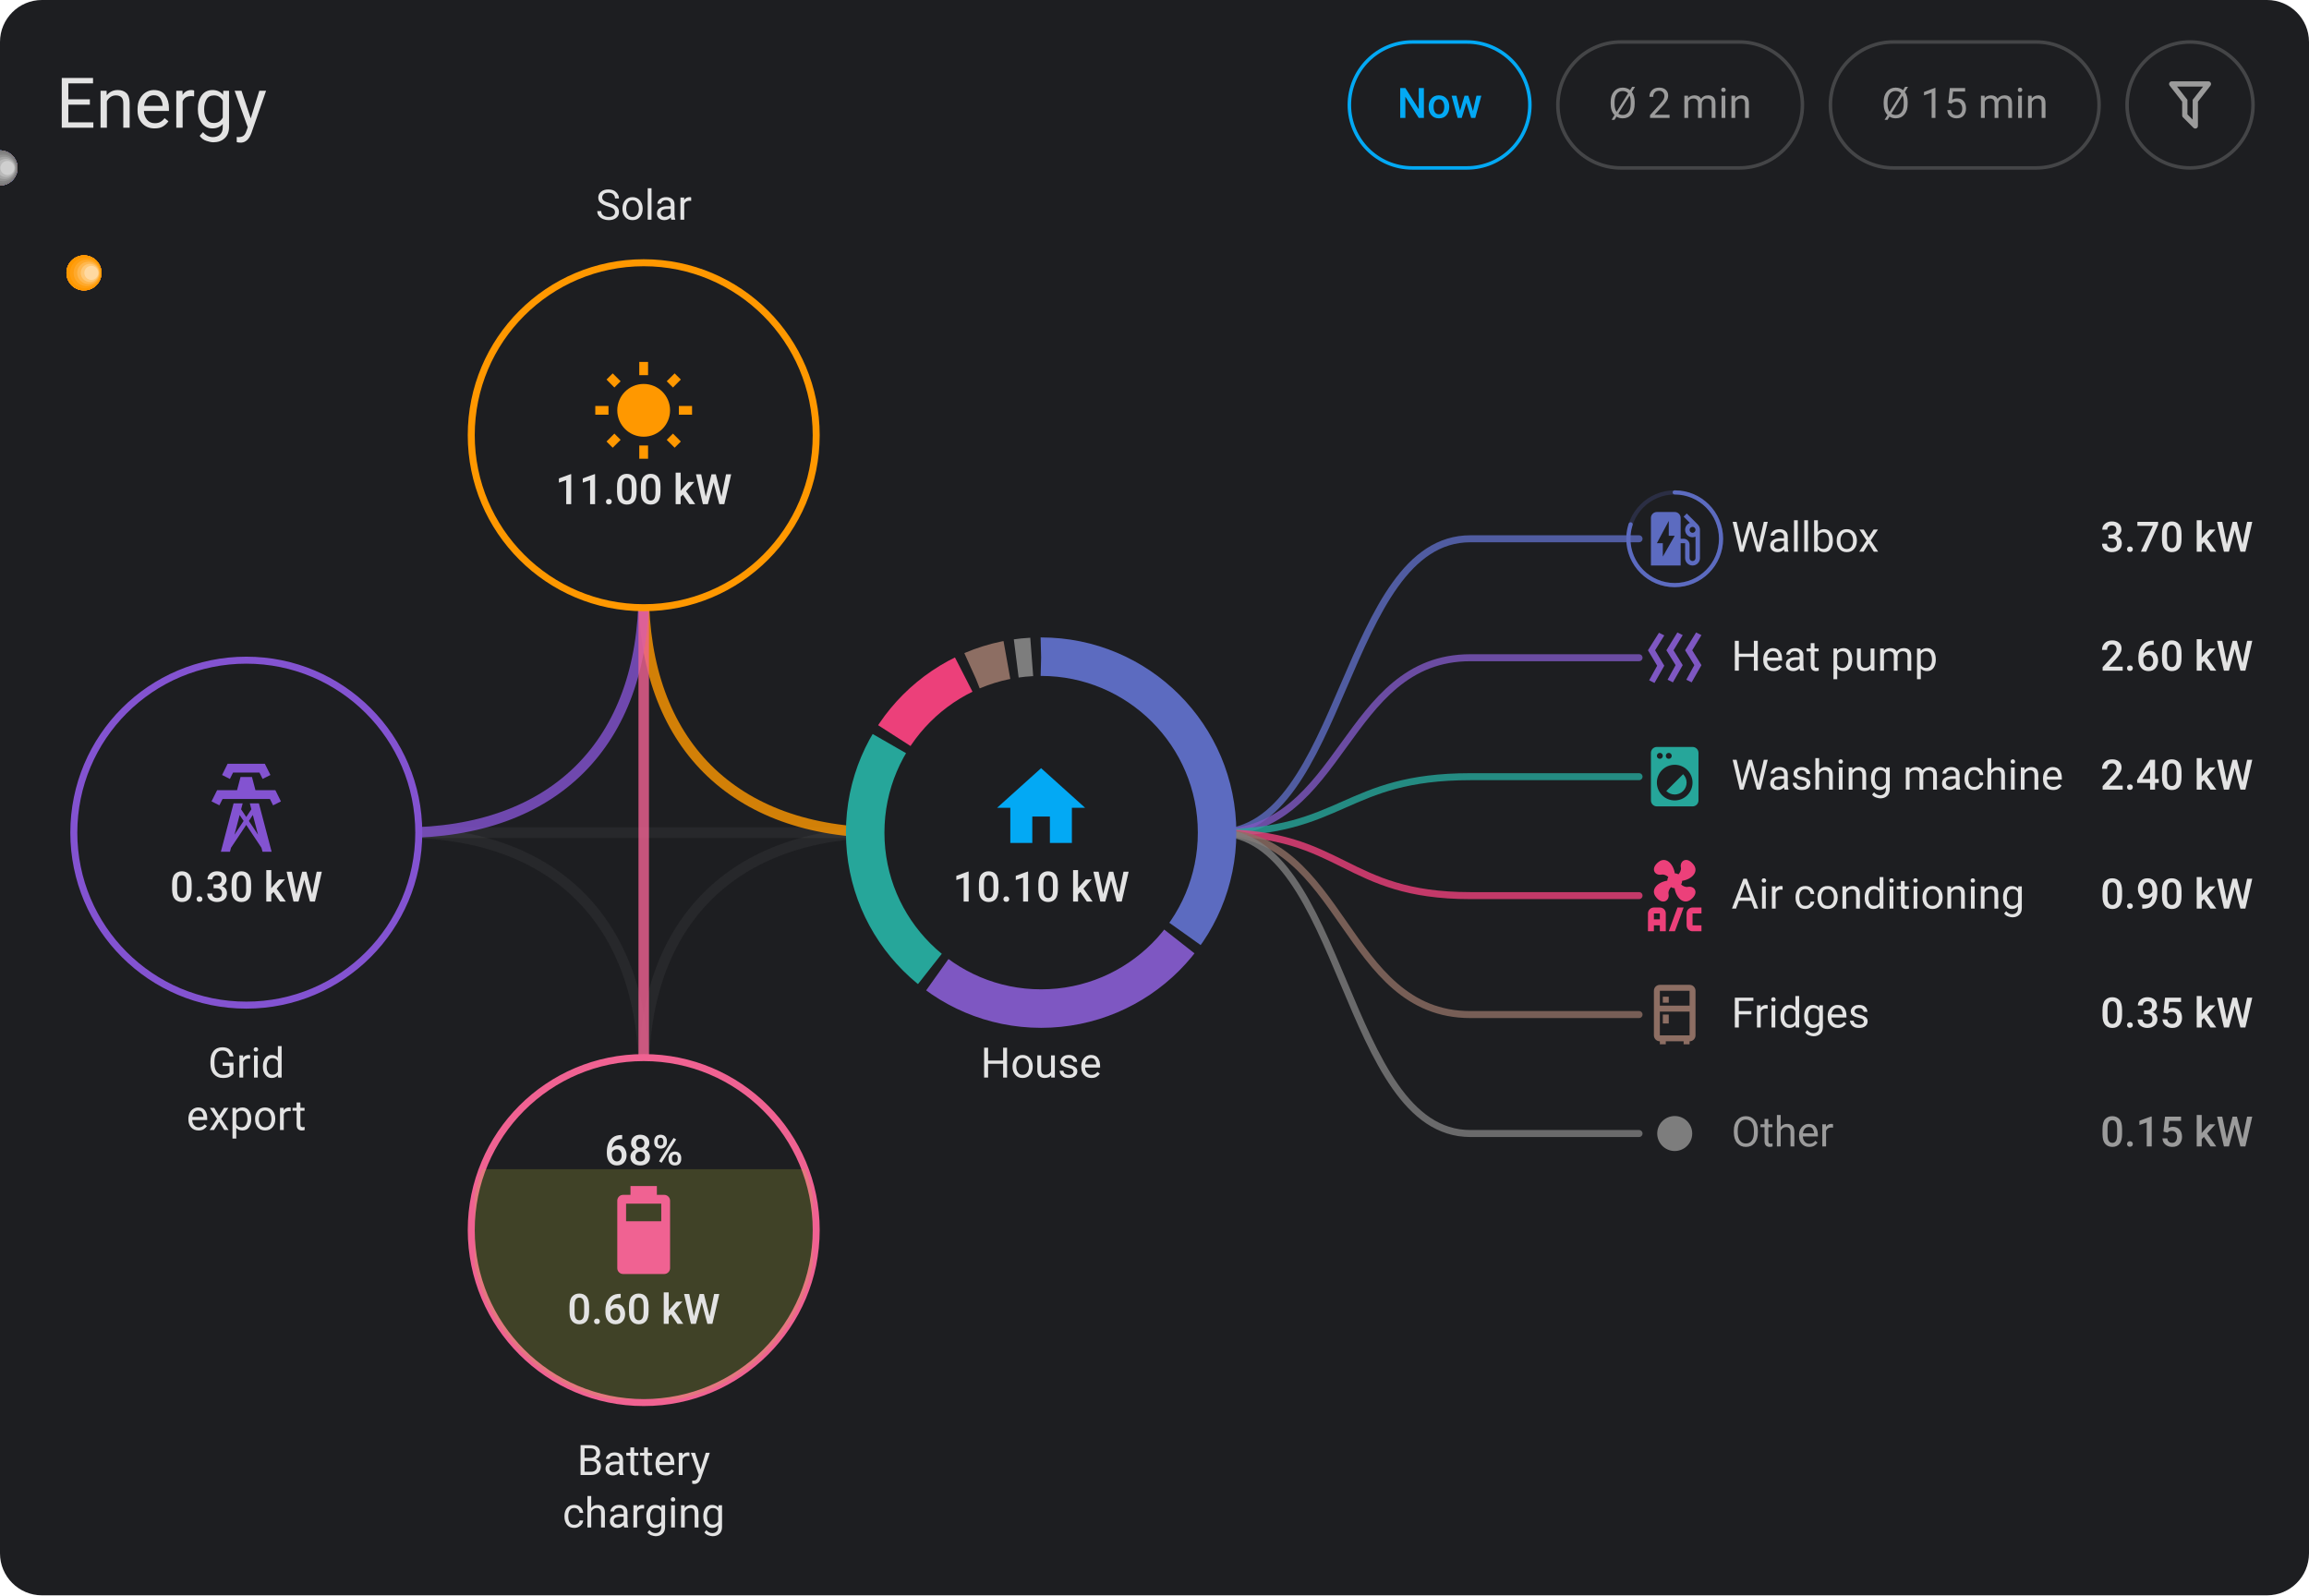
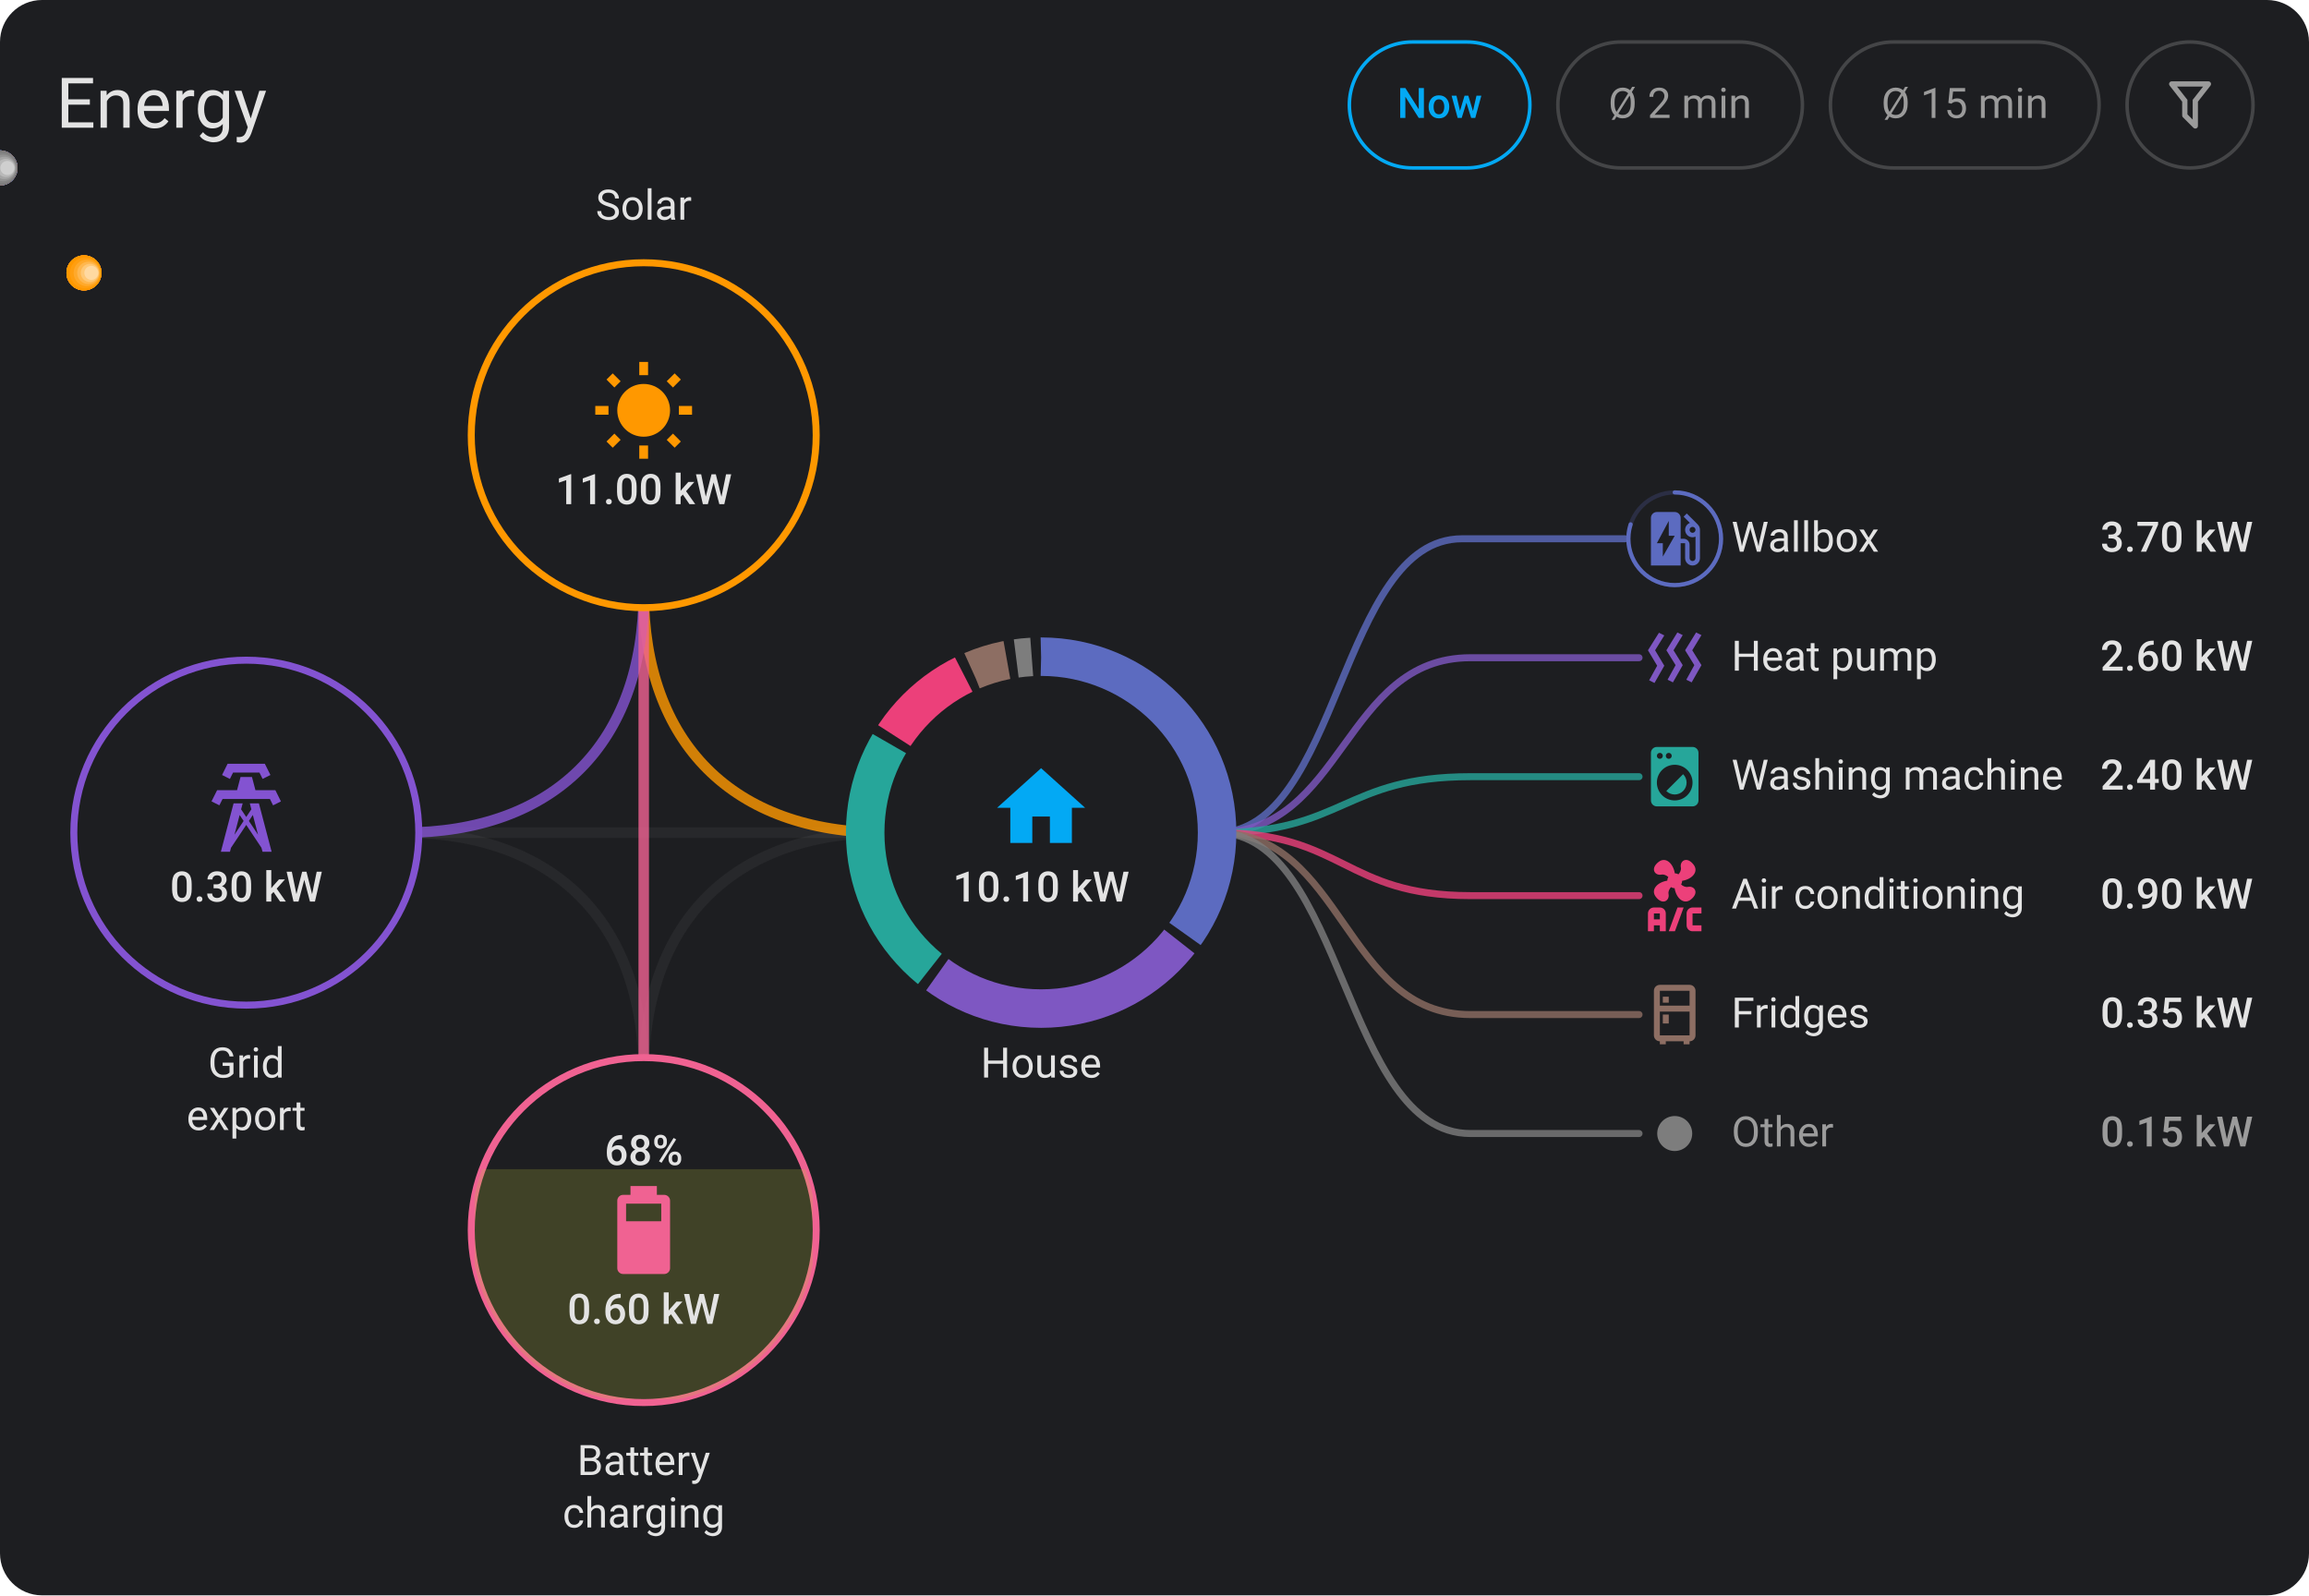
<svg xmlns="http://www.w3.org/2000/svg" xmlns:xlink="http://www.w3.org/1999/xlink" width="660" height="456" viewBox="0 0 660 456" role="img" aria-label="EnerLens Card">
  <rect x="0" y="0" width="660.0" height="456.0" rx="12" fill="rgb(29, 30, 33)" />
  <g transform="translate(24,78) scale(0.8)">
    <path d="M114,200 L286,200" fill="none" stroke="rgba(160, 160, 160, 0.3)" stroke-width="3.75px" stroke-linecap="round" opacity="0.25" />
    <path d="M114,200 C168,200 200,232 200,286" fill="none" stroke="rgba(160, 160, 160, 0.3)" stroke-width="3.75px" stroke-linecap="round" opacity="0.25" />
    <path d="M200,286 C200,232 232,200 286,200" fill="none" stroke="rgba(160, 160, 160, 0.3)" stroke-width="3.75px" stroke-linecap="round" opacity="0.25" />
    <path d="M200,114 C200,168 232,200 286,200" fill="none" stroke="rgb(255, 152, 0)" stroke-width="3.75px" stroke-linecap="round" opacity="0.8" />
    <path d="M200,114 C200,168 168,200 114,200" fill="none" stroke="rgb(131, 83, 209)" stroke-width="3.75px" stroke-linecap="round" opacity="0.8" />
    <path d="M200,114 L200,286" fill="none" stroke="rgb(240, 98, 146)" stroke-width="3.75px" stroke-linecap="round" opacity="0.8" />
    <g>
      <circle cx="0.00" r="6.25" fill="rgb(240, 98, 146)" />
      <circle cx="0.53" r="5.50" fill="rgb(243, 129, 168)" fill-opacity="0.316" />
      <circle cx="1.05" r="4.75" fill="rgb(246, 161, 190)" fill-opacity="0.316" />
      <circle cx="1.57" r="4.00" fill="rgb(249, 192, 211)" fill-opacity="0.316" />
      <circle cx="2.10" r="3.25" fill="rgb(252, 224, 233)" fill-opacity="0.316" />
      <circle cx="2.63" r="2.50" fill="rgb(255, 255, 255)" fill-opacity="0.316" />
-       <animateMotion dur="3.59s" repeatCount="indefinite" begin="-0.40s" path="M 200 114 L 200 286" rotate="auto" />
+       <animateMotion dur="3.59s" repeatCount="indefinite" begin="-0.48s" path="M 200 114 L 200 286" rotate="auto" />
    </g>
    <g>
      <circle cx="0.00" r="6.25" fill="rgb(131, 83, 209)" />
      <circle cx="0.53" r="5.50" fill="rgb(156, 117, 218)" fill-opacity="0.316" />
      <circle cx="1.05" r="4.75" fill="rgb(181, 152, 227)" fill-opacity="0.316" />
      <circle cx="1.57" r="4.00" fill="rgb(205, 186, 237)" fill-opacity="0.316" />
      <circle cx="2.10" r="3.25" fill="rgb(230, 221, 246)" fill-opacity="0.316" />
      <circle cx="2.63" r="2.50" fill="rgb(255, 255, 255)" fill-opacity="0.316" />
-       <animateMotion dur="4.50s" repeatCount="indefinite" begin="-0.40s" path="M 200 114 C 200 168 168 200 114 200" rotate="auto" />
-     </g>
-     <g>
-       <circle cx="0.00" r="6.25" fill="rgb(255, 152, 0)" />
-       <circle cx="0.53" r="5.50" fill="rgb(255, 173, 51)" fill-opacity="0.316" />
-       <circle cx="1.05" r="4.75" fill="rgb(255, 193, 102)" fill-opacity="0.316" />
-       <circle cx="1.57" r="4.00" fill="rgb(255, 214, 153)" fill-opacity="0.316" />
-       <circle cx="2.10" r="3.25" fill="rgb(255, 234, 204)" fill-opacity="0.316" />
-       <circle cx="2.63" r="2.50" fill="rgb(255, 255, 255)" fill-opacity="0.316" />
-       <animateMotion dur="1.10s" repeatCount="indefinite" begin="-0.40s" path="M 200 114 C 200 168 232 200 286 200" rotate="auto" />
-     </g>
-     <g>
-       <circle cx="0.00" r="6.25" fill="rgb(255, 152, 0)" />
-       <circle cx="0.53" r="5.50" fill="rgb(255, 173, 51)" fill-opacity="0.316" />
-       <circle cx="1.05" r="4.75" fill="rgb(255, 193, 102)" fill-opacity="0.316" />
-       <circle cx="1.57" r="4.00" fill="rgb(255, 214, 153)" fill-opacity="0.316" />
-       <circle cx="2.10" r="3.25" fill="rgb(255, 234, 204)" fill-opacity="0.316" />
-       <circle cx="2.63" r="2.50" fill="rgb(255, 255, 255)" fill-opacity="0.316" />
-       <animateMotion dur="1.10s" repeatCount="indefinite" begin="-0.62s" path="M 200 114 C 200 168 232 200 286 200" rotate="auto" />
-     </g>
-     <g>
-       <circle cx="0.00" r="6.25" fill="rgb(255, 152, 0)" />
-       <circle cx="0.53" r="5.50" fill="rgb(255, 173, 51)" fill-opacity="0.316" />
-       <circle cx="1.05" r="4.75" fill="rgb(255, 193, 102)" fill-opacity="0.316" />
-       <circle cx="1.57" r="4.00" fill="rgb(255, 214, 153)" fill-opacity="0.316" />
-       <circle cx="2.10" r="3.25" fill="rgb(255, 234, 204)" fill-opacity="0.316" />
-       <circle cx="2.63" r="2.50" fill="rgb(255, 255, 255)" fill-opacity="0.316" />
-       <animateMotion dur="1.10s" repeatCount="indefinite" begin="-0.84s" path="M 200 114 C 200 168 232 200 286 200" rotate="auto" />
-     </g>
-     <g>
-       <circle cx="0.00" r="6.25" fill="rgb(255, 152, 0)" />
-       <circle cx="0.53" r="5.50" fill="rgb(255, 173, 51)" fill-opacity="0.316" />
-       <circle cx="1.05" r="4.75" fill="rgb(255, 193, 102)" fill-opacity="0.316" />
-       <circle cx="1.57" r="4.00" fill="rgb(255, 214, 153)" fill-opacity="0.316" />
-       <circle cx="2.10" r="3.25" fill="rgb(255, 234, 204)" fill-opacity="0.316" />
-       <circle cx="2.63" r="2.50" fill="rgb(255, 255, 255)" fill-opacity="0.316" />
-       <animateMotion dur="1.10s" repeatCount="indefinite" begin="-1.06s" path="M 200 114 C 200 168 232 200 286 200" rotate="auto" />
-     </g>
-     <g>
-       <circle cx="0.00" r="6.25" fill="rgb(255, 152, 0)" />
-       <circle cx="0.53" r="5.50" fill="rgb(255, 173, 51)" fill-opacity="0.316" />
-       <circle cx="1.05" r="4.75" fill="rgb(255, 193, 102)" fill-opacity="0.316" />
-       <circle cx="1.57" r="4.00" fill="rgb(255, 214, 153)" fill-opacity="0.316" />
-       <circle cx="2.10" r="3.25" fill="rgb(255, 234, 204)" fill-opacity="0.316" />
-       <circle cx="2.63" r="2.50" fill="rgb(255, 255, 255)" fill-opacity="0.316" />
-       <animateMotion dur="1.10s" repeatCount="indefinite" begin="-0.18s" path="M 200 114 C 200 168 232 200 286 200" rotate="auto" />
+       <animateMotion dur="4.50s" repeatCount="indefinite" begin="-0.48s" path="M 200 114 C 200 168 168 200 114 200" rotate="auto" />
+     </g>
+     <g>
+       <circle cx="0.00" r="6.25" fill="rgb(255, 152, 0)" />
+       <circle cx="0.53" r="5.50" fill="rgb(255, 173, 51)" fill-opacity="0.316" />
+       <circle cx="1.05" r="4.75" fill="rgb(255, 193, 102)" fill-opacity="0.316" />
+       <circle cx="1.57" r="4.00" fill="rgb(255, 214, 153)" fill-opacity="0.316" />
+       <circle cx="2.10" r="3.25" fill="rgb(255, 234, 204)" fill-opacity="0.316" />
+       <circle cx="2.63" r="2.50" fill="rgb(255, 255, 255)" fill-opacity="0.316" />
+       <animateMotion dur="1.10s" repeatCount="indefinite" begin="-0.48s" path="M 200 114 C 200 168 232 200 286 200" rotate="auto" />
+     </g>
+     <g>
+       <circle cx="0.00" r="6.25" fill="rgb(255, 152, 0)" />
+       <circle cx="0.53" r="5.50" fill="rgb(255, 173, 51)" fill-opacity="0.316" />
+       <circle cx="1.05" r="4.75" fill="rgb(255, 193, 102)" fill-opacity="0.316" />
+       <circle cx="1.57" r="4.00" fill="rgb(255, 214, 153)" fill-opacity="0.316" />
+       <circle cx="2.10" r="3.25" fill="rgb(255, 234, 204)" fill-opacity="0.316" />
+       <circle cx="2.63" r="2.50" fill="rgb(255, 255, 255)" fill-opacity="0.316" />
+       <animateMotion dur="1.10s" repeatCount="indefinite" begin="-0.70s" path="M 200 114 C 200 168 232 200 286 200" rotate="auto" />
+     </g>
+     <g>
+       <circle cx="0.00" r="6.25" fill="rgb(255, 152, 0)" />
+       <circle cx="0.53" r="5.50" fill="rgb(255, 173, 51)" fill-opacity="0.316" />
+       <circle cx="1.05" r="4.75" fill="rgb(255, 193, 102)" fill-opacity="0.316" />
+       <circle cx="1.57" r="4.00" fill="rgb(255, 214, 153)" fill-opacity="0.316" />
+       <circle cx="2.10" r="3.25" fill="rgb(255, 234, 204)" fill-opacity="0.316" />
+       <circle cx="2.63" r="2.50" fill="rgb(255, 255, 255)" fill-opacity="0.316" />
+       <animateMotion dur="1.10s" repeatCount="indefinite" begin="-0.92s" path="M 200 114 C 200 168 232 200 286 200" rotate="auto" />
+     </g>
+     <g>
+       <circle cx="0.00" r="6.25" fill="rgb(255, 152, 0)" />
+       <circle cx="0.53" r="5.50" fill="rgb(255, 173, 51)" fill-opacity="0.316" />
+       <circle cx="1.05" r="4.75" fill="rgb(255, 193, 102)" fill-opacity="0.316" />
+       <circle cx="1.57" r="4.00" fill="rgb(255, 214, 153)" fill-opacity="0.316" />
+       <circle cx="2.10" r="3.25" fill="rgb(255, 234, 204)" fill-opacity="0.316" />
+       <circle cx="2.63" r="2.50" fill="rgb(255, 255, 255)" fill-opacity="0.316" />
+       <animateMotion dur="1.10s" repeatCount="indefinite" begin="-0.04s" path="M 200 114 C 200 168 232 200 286 200" rotate="auto" />
+     </g>
+     <g>
+       <circle cx="0.00" r="6.25" fill="rgb(255, 152, 0)" />
+       <circle cx="0.53" r="5.50" fill="rgb(255, 173, 51)" fill-opacity="0.316" />
+       <circle cx="1.05" r="4.75" fill="rgb(255, 193, 102)" fill-opacity="0.316" />
+       <circle cx="1.57" r="4.00" fill="rgb(255, 214, 153)" fill-opacity="0.316" />
+       <circle cx="2.10" r="3.25" fill="rgb(255, 234, 204)" fill-opacity="0.316" />
+       <circle cx="2.63" r="2.50" fill="rgb(255, 255, 255)" fill-opacity="0.316" />
+       <animateMotion dur="1.10s" repeatCount="indefinite" begin="-0.26s" path="M 200 114 C 200 168 232 200 286 200" rotate="auto" />
    </g>
  </g>
  <g transform="translate(0,48)">
-     <path id="line-sensor-wb" d="M347.9,190.0 C384.1,190.0 384.1,106.0 420.3,106.0 L468.5,106.0" fill="none" stroke="rgb(92, 107, 192)" stroke-width="2px" stroke-linecap="round" opacity="0.8" />
+     <path id="line-sensor-wb" d="M347.9,190.0 C382.9,190.0 382.9,106.0 417.9,106.0 L464.5,106.0" fill="none" stroke="rgb(92, 107, 192)" stroke-width="2px" stroke-linecap="round" opacity="0.8" />
    <g>
      <circle cx="0.00" r="5.00" fill="rgb(92, 107, 192)" />
      <circle cx="0.42" r="4.40" fill="rgb(125, 137, 205)" fill-opacity="0.316" />
      <circle cx="0.84" r="3.80" fill="rgb(157, 166, 217)" fill-opacity="0.316" />
      <circle cx="1.26" r="3.20" fill="rgb(190, 196, 230)" fill-opacity="0.316" />
      <circle cx="1.68" r="2.60" fill="rgb(222, 225, 242)" fill-opacity="0.316" />
      <circle cx="2.10" r="2.00" fill="rgb(255, 255, 255)" fill-opacity="0.316" />
      <animateMotion dur="1.10s" repeatCount="indefinite" begin="-0.22s" rotate="auto">
        <mpath href="#line-sensor-wb" xlink:href="#line-sensor-wb" />
      </animateMotion>
    </g>
    <g>
      <circle cx="0.00" r="5.00" fill="rgb(92, 107, 192)" />
      <circle cx="0.42" r="4.40" fill="rgb(125, 137, 205)" fill-opacity="0.316" />
      <circle cx="0.84" r="3.80" fill="rgb(157, 166, 217)" fill-opacity="0.316" />
      <circle cx="1.26" r="3.20" fill="rgb(190, 196, 230)" fill-opacity="0.316" />
      <circle cx="1.68" r="2.60" fill="rgb(222, 225, 242)" fill-opacity="0.316" />
      <circle cx="2.10" r="2.00" fill="rgb(255, 255, 255)" fill-opacity="0.316" />
      <animateMotion dur="1.10s" repeatCount="indefinite" begin="-0.49s" rotate="auto">
        <mpath href="#line-sensor-wb" xlink:href="#line-sensor-wb" />
      </animateMotion>
    </g>
    <g>
      <circle cx="0.00" r="5.00" fill="rgb(92, 107, 192)" />
      <circle cx="0.42" r="4.40" fill="rgb(125, 137, 205)" fill-opacity="0.316" />
      <circle cx="0.84" r="3.80" fill="rgb(157, 166, 217)" fill-opacity="0.316" />
      <circle cx="1.26" r="3.20" fill="rgb(190, 196, 230)" fill-opacity="0.316" />
      <circle cx="1.68" r="2.60" fill="rgb(222, 225, 242)" fill-opacity="0.316" />
      <circle cx="2.10" r="2.00" fill="rgb(255, 255, 255)" fill-opacity="0.316" />
      <animateMotion dur="1.10s" repeatCount="indefinite" begin="-0.77s" rotate="auto">
        <mpath href="#line-sensor-wb" xlink:href="#line-sensor-wb" />
      </animateMotion>
    </g>
    <g>
      <circle cx="0.00" r="5.00" fill="rgb(92, 107, 192)" />
      <circle cx="0.42" r="4.40" fill="rgb(125, 137, 205)" fill-opacity="0.316" />
      <circle cx="0.84" r="3.80" fill="rgb(157, 166, 217)" fill-opacity="0.316" />
      <circle cx="1.26" r="3.20" fill="rgb(190, 196, 230)" fill-opacity="0.316" />
      <circle cx="1.68" r="2.60" fill="rgb(222, 225, 242)" fill-opacity="0.316" />
      <circle cx="2.10" r="2.00" fill="rgb(255, 255, 255)" fill-opacity="0.316" />
      <animateMotion dur="1.10s" repeatCount="indefinite" begin="-1.04s" rotate="auto">
        <mpath href="#line-sensor-wb" xlink:href="#line-sensor-wb" />
      </animateMotion>
    </g>
    <path id="line-sensor-c1" d="M347.9,190.0 C384.1,190.0 384.1,140.0 420.3,140.0 L468.5,140.0" fill="none" stroke="rgb(126, 87, 194)" stroke-width="2px" stroke-linecap="round" opacity="0.8">
      <animate attributeName="d" values="M347.9,190.0 C384.1,190.0 384.1,140.0 420.3,140.0 L468.5,140.0;M347.9,190.0 C384.1,190.0 384.1,140.0 420.3,140.0 L468.5,140.0;M347.9,190.0 C384.1,190.0 384.1,140.0 420.3,140.0 L468.5,140.0;M347.9,190.0 C384.1,190.0 384.1,140.0 420.3,140.0 L468.5,140.0;M347.9,190.0 C384.1,190.0 384.1,174.0 420.3,174.0 L468.5,174.0;M347.9,190.0 C384.1,190.0 384.1,174.0 420.3,174.0 L468.5,174.0;M347.9,190.0 C384.1,190.0 384.1,140.0 420.3,140.0 L468.5,140.0;M347.9,190.0 C384.1,190.0 384.1,140.0 420.3,140.0 L468.5,140.0" keyTimes="0;0.208;0.258;0.542;0.592;0.875;0.925;1" calcMode="spline" keySplines="0 0 1 1;.4 0 .2 1;0 0 1 1;.4 0 .2 1;0 0 1 1;.4 0 .2 1;0 0 1 1" dur="12s" repeatCount="indefinite" />
    </path>
    <g>
      <circle cx="0.00" r="5.00" fill="rgb(126, 87, 194)" />
      <circle cx="0.42" r="4.40" fill="rgb(152, 121, 206)" fill-opacity="0.316" />
      <circle cx="0.84" r="3.80" fill="rgb(178, 154, 218)" fill-opacity="0.316" />
      <circle cx="1.26" r="3.20" fill="rgb(203, 188, 231)" fill-opacity="0.316" />
      <circle cx="1.68" r="2.60" fill="rgb(229, 221, 243)" fill-opacity="0.316" />
      <circle cx="2.10" r="2.00" fill="rgb(255, 255, 255)" fill-opacity="0.316" />
      <animateMotion dur="1.10s" repeatCount="indefinite" begin="-0.22s" rotate="auto">
        <mpath href="#line-sensor-c1" xlink:href="#line-sensor-c1" />
      </animateMotion>
    </g>
    <g>
      <circle cx="0.00" r="5.00" fill="rgb(126, 87, 194)" />
      <circle cx="0.42" r="4.40" fill="rgb(152, 121, 206)" fill-opacity="0.316" />
      <circle cx="0.84" r="3.80" fill="rgb(178, 154, 218)" fill-opacity="0.316" />
      <circle cx="1.26" r="3.20" fill="rgb(203, 188, 231)" fill-opacity="0.316" />
      <circle cx="1.68" r="2.60" fill="rgb(229, 221, 243)" fill-opacity="0.316" />
      <circle cx="2.10" r="2.00" fill="rgb(255, 255, 255)" fill-opacity="0.316" />
      <animateMotion dur="1.10s" repeatCount="indefinite" begin="-0.58s" rotate="auto">
        <mpath href="#line-sensor-c1" xlink:href="#line-sensor-c1" />
      </animateMotion>
    </g>
    <g>
      <circle cx="0.00" r="5.00" fill="rgb(126, 87, 194)" />
      <circle cx="0.42" r="4.40" fill="rgb(152, 121, 206)" fill-opacity="0.316" />
      <circle cx="0.84" r="3.80" fill="rgb(178, 154, 218)" fill-opacity="0.316" />
      <circle cx="1.26" r="3.20" fill="rgb(203, 188, 231)" fill-opacity="0.316" />
      <circle cx="1.68" r="2.60" fill="rgb(229, 221, 243)" fill-opacity="0.316" />
      <circle cx="2.10" r="2.00" fill="rgb(255, 255, 255)" fill-opacity="0.316" />
      <animateMotion dur="1.10s" repeatCount="indefinite" begin="-0.95s" rotate="auto">
        <mpath href="#line-sensor-c1" xlink:href="#line-sensor-c1" />
      </animateMotion>
    </g>
    <path id="line-sensor-c2" d="M347.9,190.0 C384.1,190.0 384.1,174.0 420.3,174.0 L468.5,174.0" fill="none" stroke="rgb(38, 166, 154)" stroke-width="2px" stroke-linecap="round" opacity="0.8">
      <animate attributeName="d" values="M347.9,190.0 C384.1,190.0 384.1,174.0 420.3,174.0 L468.5,174.0;M347.9,190.0 C384.1,190.0 384.1,174.0 420.3,174.0 L468.5,174.0;M347.9,190.0 C384.1,190.0 384.1,174.0 420.3,174.0 L468.5,174.0;M347.9,190.0 C384.1,190.0 384.1,174.0 420.3,174.0 L468.5,174.0;M347.9,190.0 C384.1,190.0 384.1,140.0 420.3,140.0 L468.5,140.0;M347.9,190.0 C384.1,190.0 384.1,140.0 420.3,140.0 L468.5,140.0;M347.9,190.0 C384.1,190.0 384.1,174.0 420.3,174.0 L468.5,174.0;M347.9,190.0 C384.1,190.0 384.1,174.0 420.3,174.0 L468.5,174.0" keyTimes="0;0.208;0.258;0.542;0.592;0.875;0.925;1" calcMode="spline" keySplines="0 0 1 1;.4 0 .2 1;0 0 1 1;.4 0 .2 1;0 0 1 1;.4 0 .2 1;0 0 1 1" dur="12s" repeatCount="indefinite" />
    </path>
    <g>
      <circle cx="0.00" r="5.00" fill="rgb(38, 166, 154)" />
      <circle cx="0.42" r="4.40" fill="rgb(81, 184, 174)" fill-opacity="0.316" />
      <circle cx="0.84" r="3.80" fill="rgb(125, 202, 194)" fill-opacity="0.316" />
      <circle cx="1.26" r="3.20" fill="rgb(168, 219, 215)" fill-opacity="0.316" />
      <circle cx="1.68" r="2.60" fill="rgb(212, 237, 235)" fill-opacity="0.316" />
      <circle cx="2.10" r="2.00" fill="rgb(255, 255, 255)" fill-opacity="0.316" />
      <animateMotion dur="1.10s" repeatCount="indefinite" begin="-0.22s" rotate="auto">
        <mpath href="#line-sensor-c2" xlink:href="#line-sensor-c2" />
      </animateMotion>
    </g>
    <g>
      <circle cx="0.00" r="5.00" fill="rgb(38, 166, 154)" />
      <circle cx="0.42" r="4.40" fill="rgb(81, 184, 174)" fill-opacity="0.316" />
      <circle cx="0.84" r="3.80" fill="rgb(125, 202, 194)" fill-opacity="0.316" />
      <circle cx="1.26" r="3.20" fill="rgb(168, 219, 215)" fill-opacity="0.316" />
      <circle cx="1.68" r="2.60" fill="rgb(212, 237, 235)" fill-opacity="0.316" />
      <circle cx="2.10" r="2.00" fill="rgb(255, 255, 255)" fill-opacity="0.316" />
      <animateMotion dur="1.10s" repeatCount="indefinite" begin="-0.58s" rotate="auto">
        <mpath href="#line-sensor-c2" xlink:href="#line-sensor-c2" />
      </animateMotion>
    </g>
    <g>
      <circle cx="0.00" r="5.00" fill="rgb(38, 166, 154)" />
      <circle cx="0.42" r="4.40" fill="rgb(81, 184, 174)" fill-opacity="0.316" />
      <circle cx="0.84" r="3.80" fill="rgb(125, 202, 194)" fill-opacity="0.316" />
      <circle cx="1.26" r="3.20" fill="rgb(168, 219, 215)" fill-opacity="0.316" />
      <circle cx="1.68" r="2.60" fill="rgb(212, 237, 235)" fill-opacity="0.316" />
      <circle cx="2.10" r="2.00" fill="rgb(255, 255, 255)" fill-opacity="0.316" />
      <animateMotion dur="1.10s" repeatCount="indefinite" begin="-0.95s" rotate="auto">
        <mpath href="#line-sensor-c2" xlink:href="#line-sensor-c2" />
      </animateMotion>
    </g>
    <path id="line-sensor-c3" d="M347.9,190.0 C384.1,190.0 384.1,208.0 420.3,208.0 L468.5,208.0" fill="none" stroke="rgb(236, 64, 122)" stroke-width="2px" stroke-linecap="round" opacity="0.8" />
    <g>
      <circle cx="0.00" r="5.00" fill="rgb(236, 64, 122)" />
      <circle cx="0.42" r="4.40" fill="rgb(240, 102, 149)" fill-opacity="0.316" />
      <circle cx="0.84" r="3.80" fill="rgb(244, 140, 175)" fill-opacity="0.316" />
      <circle cx="1.26" r="3.20" fill="rgb(247, 179, 202)" fill-opacity="0.316" />
      <circle cx="1.68" r="2.60" fill="rgb(251, 217, 228)" fill-opacity="0.316" />
      <circle cx="2.10" r="2.00" fill="rgb(255, 255, 255)" fill-opacity="0.316" />
      <animateMotion dur="2.57s" repeatCount="indefinite" begin="-0.22s" rotate="auto">
        <mpath href="#line-sensor-c3" xlink:href="#line-sensor-c3" />
      </animateMotion>
    </g>
    <path id="line-sensor-c4" d="M347.9,190.0 C384.1,190.0 384.1,242.0 420.3,242.0 L468.5,242.0" fill="none" stroke="rgb(141, 110, 99)" stroke-width="2px" stroke-linecap="round" opacity="0.8" />
    <g>
      <circle cx="0.00" r="5.00" fill="rgb(141, 110, 99)" />
      <circle cx="0.42" r="4.40" fill="rgb(164, 139, 130)" fill-opacity="0.316" />
      <circle cx="0.84" r="3.80" fill="rgb(187, 168, 161)" fill-opacity="0.316" />
      <circle cx="1.26" r="3.20" fill="rgb(209, 197, 193)" fill-opacity="0.316" />
      <circle cx="1.68" r="2.60" fill="rgb(232, 226, 224)" fill-opacity="0.316" />
      <circle cx="2.10" r="2.00" fill="rgb(255, 255, 255)" fill-opacity="0.316" />
      <animateMotion dur="4.44s" repeatCount="indefinite" begin="-0.22s" rotate="auto">
        <mpath href="#line-sensor-c4" xlink:href="#line-sensor-c4" />
      </animateMotion>
    </g>
    <path id="line--rest-" d="M347.9,190.0 C384.1,190.0 384.1,276.0 420.3,276.0 L468.5,276.0" fill="none" stroke="rgb(125, 125, 125)" stroke-width="2px" stroke-linecap="round" opacity="0.8" />
    <g>
      <circle cx="0.00" r="5.00" fill="rgb(125, 125, 125)" />
      <circle cx="0.42" r="4.40" fill="rgb(151, 151, 151)" fill-opacity="0.316" />
      <circle cx="0.84" r="3.80" fill="rgb(177, 177, 177)" fill-opacity="0.316" />
      <circle cx="1.26" r="3.20" fill="rgb(203, 203, 203)" fill-opacity="0.316" />
      <circle cx="1.68" r="2.60" fill="rgb(229, 229, 229)" fill-opacity="0.316" />
      <circle cx="2.10" r="2.00" fill="rgb(255, 255, 255)" fill-opacity="0.316" />
      <animateMotion dur="4.50s" repeatCount="indefinite" begin="-0.22s" rotate="auto">
        <mpath href="#line--rest-" xlink:href="#line--rest-" />
      </animateMotion>
    </g>
  </g>
  <circle cx="184" cy="124.4" r="49.3" fill="rgb(29, 30, 33)" stroke="rgb(255, 152, 0)" stroke-width="2" />
  <g transform="translate(168.9,102.2) scale(1.2572)">
    <path d="M3.55 19.09L4.96 20.5L6.76 18.71L5.34 17.29M12 6C8.69 6 6 8.69 6 12S8.69 18 12 18 18 15.31 18 12C18 8.68 15.31 6 12 6M20 13H23V11H20M17.24 18.71L19.04 20.5L20.45 19.09L18.66 17.29M20.45 5L19.04 3.6L17.24 5.39L18.66 6.81M13 1H11V4H13M6.76 5.39L4.96 3.6L3.55 5L5.34 6.81L6.76 5.39M1 13H4V11H1M13 20H11V23H13" fill="rgb(255, 152, 0)" />
  </g>
  <text x="184" y="144.1" text-anchor="middle" font-size="12.0" font-weight="500" fill="rgb(227, 227, 227)" font-family="Roboto, system-ui, sans-serif" textLength="51.1" lengthAdjust="spacingAndGlyphs">11.00 kW</text>
  <text x="184" y="62.8" text-anchor="middle" font-size="12.0" font-weight="400" fill="rgb(227, 227, 227)" font-family="Roboto, system-ui, sans-serif" textLength="28.4" lengthAdjust="spacingAndGlyphs">Solar</text>
  <circle cx="70.4" cy="238" r="49.3" fill="rgb(29, 30, 33)" stroke="rgb(131, 83, 209)" stroke-width="2" />
  <g transform="translate(55.3,215.8) scale(1.2572)">
    <path d="M8.28,5.45L6.5,4.55L7.76,2H16.23L17.5,4.55L15.72,5.44L15,4H9L8.28,5.45M18.62,8H14.09L13.3,5H10.7L9.91,8H5.38L4.1,10.55L5.89,11.44L6.62,10H17.38L18.1,11.45L19.89,10.56L18.62,8M17.77,22H15.7L15.46,21.1L12,15.9L8.53,21.1L8.3,22H6.23L9.12,11H11.19L10.83,12.35L12,14.1L13.16,12.35L12.81,11H14.88L17.77,22M11.4,15L10.5,13.65L9.32,18.13L11.4,15M14.68,18.12L13.5,13.64L12.6,15L14.68,18.12Z" fill="rgb(131, 83, 209)" />
  </g>
  <text x="70.4" y="257.7" text-anchor="middle" font-size="12.0" font-weight="500" fill="rgb(227, 227, 227)" font-family="Roboto, system-ui, sans-serif" textLength="44.3" lengthAdjust="spacingAndGlyphs">0.30 kW</text>
  <text x="70.4" y="308" text-anchor="middle" font-size="12.0" font-weight="400" fill="rgb(227, 227, 227)" font-family="Roboto, system-ui, sans-serif" textLength="24.0" lengthAdjust="spacingAndGlyphs">Grid</text>
  <text x="70.4" y="323" text-anchor="middle" font-size="12.0" font-weight="400" fill="rgb(227, 227, 227)" font-family="Roboto, system-ui, sans-serif" textLength="36.8" lengthAdjust="spacingAndGlyphs">export</text>
  <circle cx="297.6" cy="238" r="49.3" fill="rgb(29, 30, 33)" stroke="rgba(0, 0, 0, 0)" stroke-width="2" />
  <g transform="translate(241.8,182.2) scale(1.1159)">
    <g transform="rotate(-90 50 50)">
      <circle cx="50" cy="50" r="45.07" fill="none" stroke="rgb(125, 125, 125)" stroke-width="9.86" stroke-dasharray="3.99 279.20" stroke-dashoffset="-276.80" stroke-linecap="butt" />
      <g transform="translate(50 50)">
        <g>
          <animateTransform attributeName="transform" type="scale" values="1.000 1.000;1.000 1.000;0.767 0.767;0.767 0.767;1.000 1.000" keyTimes="0;0.875;0.9;0.975;1" calcMode="spline" keySplines=".4 0 .2 1;.4 0 .2 1;.4 0 .2 1;.4 0 .2 1" dur="12s" repeatCount="indefinite" />
          <g transform="translate(-50 -50)">
            <circle cx="50" cy="50" r="45.07" fill="none" stroke="rgb(126, 87, 194)" stroke-width="9.86" stroke-dasharray="69.18 214.01" stroke-dashoffset="-100.86" stroke-linecap="butt">
              <animate attributeName="stroke-dasharray" values="69.18 214.01;69.18 214.01;95.79 187.40;95.79 187.40;55.88 227.31;55.88 227.31;69.18 214.01" keyTimes="0;0.208;0.333;0.542;0.667;0.875;1" calcMode="spline" keySplines="0 0 1 1;.4 0 .2 1;0 0 1 1;.4 0 .2 1;0 0 1 1;.4 0 .2 1" dur="12s" repeatCount="indefinite" />
              <animate attributeName="stroke-dashoffset" values="-100.86;-100.86;-100.86;-100.86;-180.43;-180.43;-100.86" keyTimes="0;0.208;0.333;0.542;0.667;0.875;1" calcMode="spline" keySplines="0 0 1 1;.4 0 .2 1;0 0 1 1;.4 0 .2 1;0 0 1 1;.4 0 .2 1" dur="12s" repeatCount="indefinite" />
            </circle>
          </g>
        </g>
      </g>
      <g transform="translate(50 50)">
        <g>
          <animateTransform attributeName="transform" type="scale" values="1.000 1.000;1.000 1.000;0.767 0.767;0.767 0.767;1.000 1.000;1.000 1.000" keyTimes="0;0.542;0.567;0.642;0.667;1" calcMode="spline" keySplines=".4 0 .2 1;.4 0 .2 1;.4 0 .2 1;.4 0 .2 1;.4 0 .2 1" dur="12s" repeatCount="indefinite" />
          <g transform="translate(-50 -50)">
            <circle cx="50" cy="50" r="45.07" fill="none" stroke="rgb(38, 166, 154)" stroke-width="9.86" stroke-dasharray="63.86 219.33" stroke-dashoffset="-172.45" stroke-linecap="butt">
              <animate attributeName="stroke-dasharray" values="63.86 219.33;63.86 219.33;37.25 245.94;37.25 245.94;77.17 206.02;77.17 206.02;63.86 219.33" keyTimes="0;0.208;0.333;0.542;0.667;0.875;1" calcMode="spline" keySplines="0 0 1 1;.4 0 .2 1;0 0 1 1;.4 0 .2 1;0 0 1 1;.4 0 .2 1" dur="12s" repeatCount="indefinite" />
              <animate attributeName="stroke-dashoffset" values="-172.45;-172.45;-199.06;-199.06;-100.86;-100.86;-172.45" keyTimes="0;0.208;0.333;0.542;0.667;0.875;1" calcMode="spline" keySplines="0 0 1 1;.4 0 .2 1;0 0 1 1;.4 0 .2 1;0 0 1 1;.4 0 .2 1" dur="12s" repeatCount="indefinite" />
            </circle>
          </g>
        </g>
      </g>
      <circle cx="50" cy="50" r="45.07" fill="none" stroke="rgb(236, 64, 122)" stroke-width="9.86" stroke-dasharray="23.95 259.24" stroke-dashoffset="-238.72" stroke-linecap="butt" />
      <circle cx="50" cy="50" r="45.07" fill="none" stroke="rgb(141, 110, 99)" stroke-width="9.86" stroke-dasharray="9.31 273.88" stroke-dashoffset="-265.07" stroke-linecap="butt" />
      <circle cx="50" cy="50" r="45.07" fill="none" stroke="rgb(92, 107, 192)" stroke-width="9.86" stroke-dasharray="98.45 184.74" stroke-dashoffset="0.00" stroke-linecap="butt" />
    </g>
  </g>
  <g transform="translate(282.5,215.8) scale(1.2572)">
    <path d="M10,20V14H14V20H19V12H22L12,3L2,12H5V20H10Z" fill="rgb(3, 169, 244)" />
  </g>
  <text x="297.6" y="257.7" text-anchor="middle" font-size="12.0" font-weight="500" fill="rgb(227, 227, 227)" font-family="Roboto, system-ui, sans-serif" textLength="51.1" lengthAdjust="spacingAndGlyphs">10.10 kW</text>
  <text x="297.6" y="308" text-anchor="middle" font-size="12.0" font-weight="400" fill="rgb(227, 227, 227)" font-family="Roboto, system-ui, sans-serif" textLength="35.9" lengthAdjust="spacingAndGlyphs">House</text>
  <circle cx="184" cy="351.6" r="49.3" fill="rgb(29, 30, 33)" stroke="rgb(240, 98, 146)" stroke-width="2" />
-   <clipPath id="socbb5sj">
+   <clipPath id="socat2qj">
    <circle cx="184" cy="351.6" r="49.3" />
  </clipPath>
-   <rect clip-path="url(#socbb5sj)" x="135.7" y="334.2" width="96.6" height="65.7" fill="rgb(186, 196, 59)" opacity="0.22" />
+   <rect clip-path="url(#socat2qj)" x="135.7" y="334.2" width="96.6" height="65.7" fill="rgb(186, 196, 59)" opacity="0.22" />
  <g transform="translate(168.9,336.5) scale(1.2572)">
    <path d="M16,10H8V6H16M16.67,4H15V2H9V4H7.33A1.33,1.33 0 0,0 6,5.33V20.67C6,21.4 6.6,22 7.33,22H16.67A1.33,1.33 0 0,0 18,20.67V5.33C18,4.6 17.4,4 16.67,4Z" fill="rgb(240, 98, 146)" />
  </g>
  <text x="184" y="333" text-anchor="middle" font-size="12.0" font-weight="500" fill="rgb(227, 227, 227)" font-family="Roboto, system-ui, sans-serif" textLength="23.7" lengthAdjust="spacingAndGlyphs">68%</text>
  <text x="184" y="378.4" text-anchor="middle" font-size="12.0" font-weight="500" fill="rgb(227, 227, 227)" font-family="Roboto, system-ui, sans-serif" textLength="44.3" lengthAdjust="spacingAndGlyphs">0.60 kW</text>
  <text x="184" y="421.6" text-anchor="middle" font-size="12.0" font-weight="400" fill="rgb(227, 227, 227)" font-family="Roboto, system-ui, sans-serif" textLength="40.6" lengthAdjust="spacingAndGlyphs">Battery</text>
  <text x="184" y="436.6" text-anchor="middle" font-size="12.0" font-weight="400" fill="rgb(227, 227, 227)" font-family="Roboto, system-ui, sans-serif" textLength="48.1" lengthAdjust="spacingAndGlyphs">charging</text>
  <text x="16" y="36.5" text-anchor="start" font-size="20.0" font-weight="400" fill="rgb(227, 227, 227)" font-family="Roboto, system-ui, sans-serif" textLength="62.2" lengthAdjust="spacingAndGlyphs">Energy</text>
  <rect x="385.7" y="12" width="51.6" height="36.0" rx="18.0" ry="18.0" fill="rgba(0, 0, 0, 0)" stroke="rgb(3, 169, 244)" stroke-width="1" />
  <text x="411.5" y="33.7" text-anchor="middle" font-size="12.0" font-weight="500" fill="rgb(3, 169, 244)" font-family="Roboto, system-ui, sans-serif" textLength="25.6" lengthAdjust="spacingAndGlyphs">Now</text>
  <rect x="445.3" y="12" width="69.9" height="36.0" rx="18.0" ry="18.0" fill="rgba(0, 0, 0, 0)" stroke="rgba(160, 160, 160, 0.3)" stroke-width="1" />
  <text x="480.2" y="33.7" text-anchor="middle" font-size="12.0" font-weight="400" fill="rgb(155, 155, 155)" font-family="Roboto, system-ui, sans-serif" textLength="43.9" lengthAdjust="spacingAndGlyphs">Ø 2 min</text>
  <rect x="523.2" y="12" width="76.8" height="36.0" rx="18.0" ry="18.0" fill="rgba(0, 0, 0, 0)" stroke="rgba(160, 160, 160, 0.3)" stroke-width="1" />
  <text x="561.6" y="33.7" text-anchor="middle" font-size="12.0" font-weight="400" fill="rgb(155, 155, 155)" font-family="Roboto, system-ui, sans-serif" textLength="50.8" lengthAdjust="spacingAndGlyphs">Ø 15 min</text>
  <rect x="608" y="12" width="36.0" height="36.0" rx="18.0" ry="18.0" fill="rgba(0, 0, 0, 0)" stroke="rgba(160, 160, 160, 0.3)" stroke-width="1" />
  <g transform="translate(617,21) scale(0.75)">
    <path d="M15,19.88C15.04,20.18 14.94,20.5 14.71,20.71C14.32,21.1 13.69,21.1 13.3,20.71L9.29,16.7C9.06,16.47 8.96,16.16 9,15.87V10.75L4.21,4.62C3.87,4.19 3.95,3.56 4.38,3.22C4.57,3.08 4.78,3 5,3V3H19V3C19.22,3 19.43,3.08 19.62,3.22C20.05,3.56 20.13,4.19 19.79,4.62L15,10.75V19.88M7.04,5L11,10.06V15.58L13,17.58V10.05L16.96,5H7.04Z" fill="rgb(155, 155, 155)" />
  </g>
  <g>
    <g transform="translate(464.5,139.8) scale(1.1829)">
      <circle cx="12" cy="12" r="11.2" fill="none" stroke="rgb(92, 107, 192)" stroke-width="1" stroke-opacity="0.22" />
      <circle cx="12" cy="12" r="11.2" fill="none" stroke="rgb(92, 107, 192)" stroke-width="1" stroke-opacity="1" stroke-dasharray="56.30 70.37" stroke-linecap="round" transform="rotate(-90 12 12)" />
    </g>
    <g transform="translate(468.5,143.8) scale(0.8496)">
      <path d="M19.77,7.23L19.78,7.22L16.06,3.5L15,4.56L17.11,6.67C16.17,7.03 15.5,7.93 15.5,9A2.5,2.5 0 0,0 18,11.5C18.36,11.5 18.69,11.42 19,11.29V18.5A1,1 0 0,1 18,19.5A1,1 0 0,1 17,18.5V14A2,2 0 0,0 15,12H14V5A2,2 0 0,0 12,3H6A2,2 0 0,0 4,5V21H14V13.5H15.5V18.5A2.5,2.5 0 0,0 18,21A2.5,2.5 0 0,0 20.5,18.5V9C20.5,8.31 20.22,7.68 19.77,7.23M18,10A1,1 0 0,1 17,9A1,1 0 0,1 18,8A1,1 0 0,1 19,9A1,1 0 0,1 18,10M8,18V13.5H6L10,6V11H12L8,18Z" fill="rgb(92, 107, 192)" />
    </g>
    <text x="494.9" y="157.7" text-anchor="start" font-size="12.0" font-weight="400" fill="rgb(227, 227, 227)" font-family="Roboto, system-ui, sans-serif" textLength="44.7" lengthAdjust="spacingAndGlyphs">Wallbox</text>
    <text x="644" y="157.7" text-anchor="end" font-size="12.0" font-weight="500" fill="rgb(227, 227, 227)" font-family="Roboto, system-ui, sans-serif" textLength="44.3" lengthAdjust="spacingAndGlyphs">3.70 kW</text>
  </g>
  <g>
    <animateTransform attributeName="transform" type="translate" values="0 0.0;0 0.0;0 0.0;0 0.0;0 34.0;0 34.0;0 0.0;0 0.0" keyTimes="0;0.208;0.258;0.542;0.592;0.875;0.925;1" calcMode="spline" keySplines="0 0 1 1;.4 0 .2 1;0 0 1 1;.4 0 .2 1;0 0 1 1;.4 0 .2 1;0 0 1 1" dur="12s" repeatCount="indefinite" />
    <g transform="translate(468.5,177.8) scale(0.8496)">
      <path d="M8.5 4.5L5.4 9.5L8.5 14.7L5.2 20.5L3.4 19.6L6.1 14.7L3 9.5L6.7 3.6L8.5 4.5M14.7 4.4L11.6 9.5L14.7 14.5L11.4 20.3L9.6 19.4L12.3 14.5L9.2 9.5L12.9 3.5L14.7 4.4M21 4.4L17.9 9.5L21 14.5L17.7 20.3L15.9 19.4L18.6 14.5L15.5 9.5L19.2 3.5L21 4.4" fill="rgb(126, 87, 194)" />
    </g>
    <text x="494.9" y="191.7" text-anchor="start" font-size="12.0" font-weight="400" fill="rgb(227, 227, 227)" font-family="Roboto, system-ui, sans-serif" textLength="62.8" lengthAdjust="spacingAndGlyphs">Heat pump</text>
    <text x="644" y="191.7" text-anchor="end" font-size="12.0" font-weight="500" fill="rgb(227, 227, 227)" font-family="Roboto, system-ui, sans-serif" textLength="44.3" lengthAdjust="spacingAndGlyphs">2.60 kW<animate attributeName="opacity" values="1;1;0;0;0;0;1;1" keyTimes="0;0.208;0.258;0.542;0.592;0.875;0.925;1" calcMode="spline" keySplines="0 0 1 1;.4 0 .2 1;0 0 1 1;.4 0 .2 1;0 0 1 1;.4 0 .2 1;0 0 1 1" dur="12s" repeatCount="indefinite" />
    </text>
    <text x="644" y="191.7" text-anchor="end" font-size="12.0" font-weight="500" fill="rgb(227, 227, 227)" font-family="Roboto, system-ui, sans-serif" textLength="44.3" lengthAdjust="spacingAndGlyphs" opacity="0">3.60 kW<animate attributeName="opacity" values="0;0;1;1;0;0;0;0" keyTimes="0;0.208;0.258;0.542;0.592;0.875;0.925;1" calcMode="spline" keySplines="0 0 1 1;.4 0 .2 1;0 0 1 1;.4 0 .2 1;0 0 1 1;.4 0 .2 1;0 0 1 1" dur="12s" repeatCount="indefinite" />
    </text>
    <text x="644" y="191.7" text-anchor="end" font-size="12.0" font-weight="500" fill="rgb(227, 227, 227)" font-family="Roboto, system-ui, sans-serif" textLength="44.3" lengthAdjust="spacingAndGlyphs" opacity="0">2.10 kW<animate attributeName="opacity" values="0;0;0;0;1;1;0;0" keyTimes="0;0.208;0.258;0.542;0.592;0.875;0.925;1" calcMode="spline" keySplines="0 0 1 1;.4 0 .2 1;0 0 1 1;.4 0 .2 1;0 0 1 1;.4 0 .2 1;0 0 1 1" dur="12s" repeatCount="indefinite" />
    </text>
  </g>
  <g>
    <animateTransform attributeName="transform" type="translate" values="0 0.0;0 0.0;0 0.0;0 0.0;0 -34.0;0 -34.0;0 0.0;0 0.0" keyTimes="0;0.208;0.258;0.542;0.592;0.875;0.925;1" calcMode="spline" keySplines="0 0 1 1;.4 0 .2 1;0 0 1 1;.4 0 .2 1;0 0 1 1;.4 0 .2 1;0 0 1 1" dur="12s" repeatCount="indefinite" />
    <g transform="translate(468.5,211.8) scale(0.8496)">
      <path d="M14.83,11.17C16.39,12.73 16.39,15.27 14.83,16.83C13.27,18.39 10.73,18.39 9.17,16.83L14.83,11.17M6,2H18A2,2 0 0,1 20,4V20A2,2 0 0,1 18,22H6A2,2 0 0,1 4,20V4A2,2 0 0,1 6,2M7,4A1,1 0 0,0 6,5A1,1 0 0,0 7,6A1,1 0 0,0 8,5A1,1 0 0,0 7,4M10,4A1,1 0 0,0 9,5A1,1 0 0,0 10,6A1,1 0 0,0 11,5A1,1 0 0,0 10,4M12,8A6,6 0 0,0 6,14A6,6 0 0,0 12,20A6,6 0 0,0 18,14A6,6 0 0,0 12,8Z" fill="rgb(38, 166, 154)" />
    </g>
    <text x="494.9" y="225.7" text-anchor="start" font-size="12.0" font-weight="400" fill="rgb(227, 227, 227)" font-family="Roboto, system-ui, sans-serif" textLength="98.9" lengthAdjust="spacingAndGlyphs">Washing machine</text>
    <text x="644" y="225.7" text-anchor="end" font-size="12.0" font-weight="500" fill="rgb(227, 227, 227)" font-family="Roboto, system-ui, sans-serif" textLength="44.3" lengthAdjust="spacingAndGlyphs">2.40 kW<animate attributeName="opacity" values="1;1;0;0;0;0;1;1" keyTimes="0;0.208;0.258;0.542;0.592;0.875;0.925;1" calcMode="spline" keySplines="0 0 1 1;.4 0 .2 1;0 0 1 1;.4 0 .2 1;0 0 1 1;.4 0 .2 1;0 0 1 1" dur="12s" repeatCount="indefinite" />
    </text>
    <text x="644" y="225.7" text-anchor="end" font-size="12.0" font-weight="500" fill="rgb(227, 227, 227)" font-family="Roboto, system-ui, sans-serif" textLength="44.3" lengthAdjust="spacingAndGlyphs" opacity="0">1.40 kW<animate attributeName="opacity" values="0;0;1;1;0;0;0;0" keyTimes="0;0.208;0.258;0.542;0.592;0.875;0.925;1" calcMode="spline" keySplines="0 0 1 1;.4 0 .2 1;0 0 1 1;.4 0 .2 1;0 0 1 1;.4 0 .2 1;0 0 1 1" dur="12s" repeatCount="indefinite" />
    </text>
    <text x="644" y="225.7" text-anchor="end" font-size="12.0" font-weight="500" fill="rgb(227, 227, 227)" font-family="Roboto, system-ui, sans-serif" textLength="44.3" lengthAdjust="spacingAndGlyphs" opacity="0">2.90 kW<animate attributeName="opacity" values="0;0;0;0;1;1;0;0" keyTimes="0;0.208;0.258;0.542;0.592;0.875;0.925;1" calcMode="spline" keySplines="0 0 1 1;.4 0 .2 1;0 0 1 1;.4 0 .2 1;0 0 1 1;.4 0 .2 1;0 0 1 1" dur="12s" repeatCount="indefinite" />
    </text>
  </g>
  <g>
    <g transform="translate(468.5,245.8) scale(0.8496)">
      <path d="M6.59,0.66C8.93,-1.15 11.47,1.06 12.04,4.5C12.47,4.5 12.89,4.62 13.27,4.84C13.79,4.24 14.25,3.42 14.07,2.5C13.65,0.35 16.06,-1.39 18.35,1.58C20.16,3.92 17.95,6.46 14.5,7.03C14.5,7.46 14.39,7.89 14.16,8.27C14.76,8.78 15.58,9.24 16.5,9.06C18.63,8.64 20.38,11.04 17.41,13.34C15.07,15.15 12.53,12.94 11.96,9.5C11.53,9.5 11.11,9.37 10.74,9.15C10.22,9.75 9.75,10.58 9.93,11.5C10.35,13.64 7.94,15.39 5.65,12.42C3.83,10.07 6.05,7.53 9.5,6.97C9.5,6.54 9.63,6.12 9.85,5.74C9.25,5.23 8.43,4.76 7.5,4.94C5.37,5.36 3.62,2.96 6.59,0.66M5,16H7A2,2 0 0,1 9,18V24H7V22H5V24H3V18A2,2 0 0,1 5,16M5,18V20H7V18H5M12.93,16H15L12.07,24H10L12.93,16M18,16H21V18H18V22H21V24H18A2,2 0 0,1 16,22V18A2,2 0 0,1 18,16Z" fill="rgb(236, 64, 122)" />
    </g>
    <text x="494.9" y="259.7" text-anchor="start" font-size="12.0" font-weight="400" fill="rgb(227, 227, 227)" font-family="Roboto, system-ui, sans-serif" textLength="88.1" lengthAdjust="spacingAndGlyphs">Air conditioning</text>
    <text x="644" y="259.7" text-anchor="end" font-size="12.0" font-weight="500" fill="rgb(227, 227, 227)" font-family="Roboto, system-ui, sans-serif" textLength="44.3" lengthAdjust="spacingAndGlyphs">0.90 kW</text>
  </g>
  <g>
    <g transform="translate(468.5,279.8) scale(0.8496)">
      <path d="M9,21V22H7V21A2,2 0 0,1 5,19V4A2,2 0 0,1 7,2H17A2,2 0 0,1 19,4V19A2,2 0 0,1 17,21V22H15V21H9M7,4V9H17V4H7M7,19H17V11H7V19M8,12H10V15H8V12M8,6H10V8H8V6Z" fill="rgb(141, 110, 99)" />
    </g>
    <text x="494.9" y="293.7" text-anchor="start" font-size="12.0" font-weight="400" fill="rgb(227, 227, 227)" font-family="Roboto, system-ui, sans-serif" textLength="40.5" lengthAdjust="spacingAndGlyphs">Fridges</text>
    <text x="644" y="293.7" text-anchor="end" font-size="12.0" font-weight="500" fill="rgb(227, 227, 227)" font-family="Roboto, system-ui, sans-serif" textLength="44.3" lengthAdjust="spacingAndGlyphs">0.35 kW</text>
  </g>
  <g>
    <circle cx="478.7" cy="324" r="5" fill="rgb(125, 125, 125)" />
    <text x="494.9" y="327.7" text-anchor="start" font-size="12.0" font-weight="400" fill="rgb(155, 155, 155)" font-family="Roboto, system-ui, sans-serif" textLength="32.6" lengthAdjust="spacingAndGlyphs">Other</text>
    <text x="644" y="327.7" text-anchor="end" font-size="12.0" font-weight="500" fill="rgb(155, 155, 155)" font-family="Roboto, system-ui, sans-serif" textLength="44.3" lengthAdjust="spacingAndGlyphs">0.15 kW</text>
  </g>
</svg>
